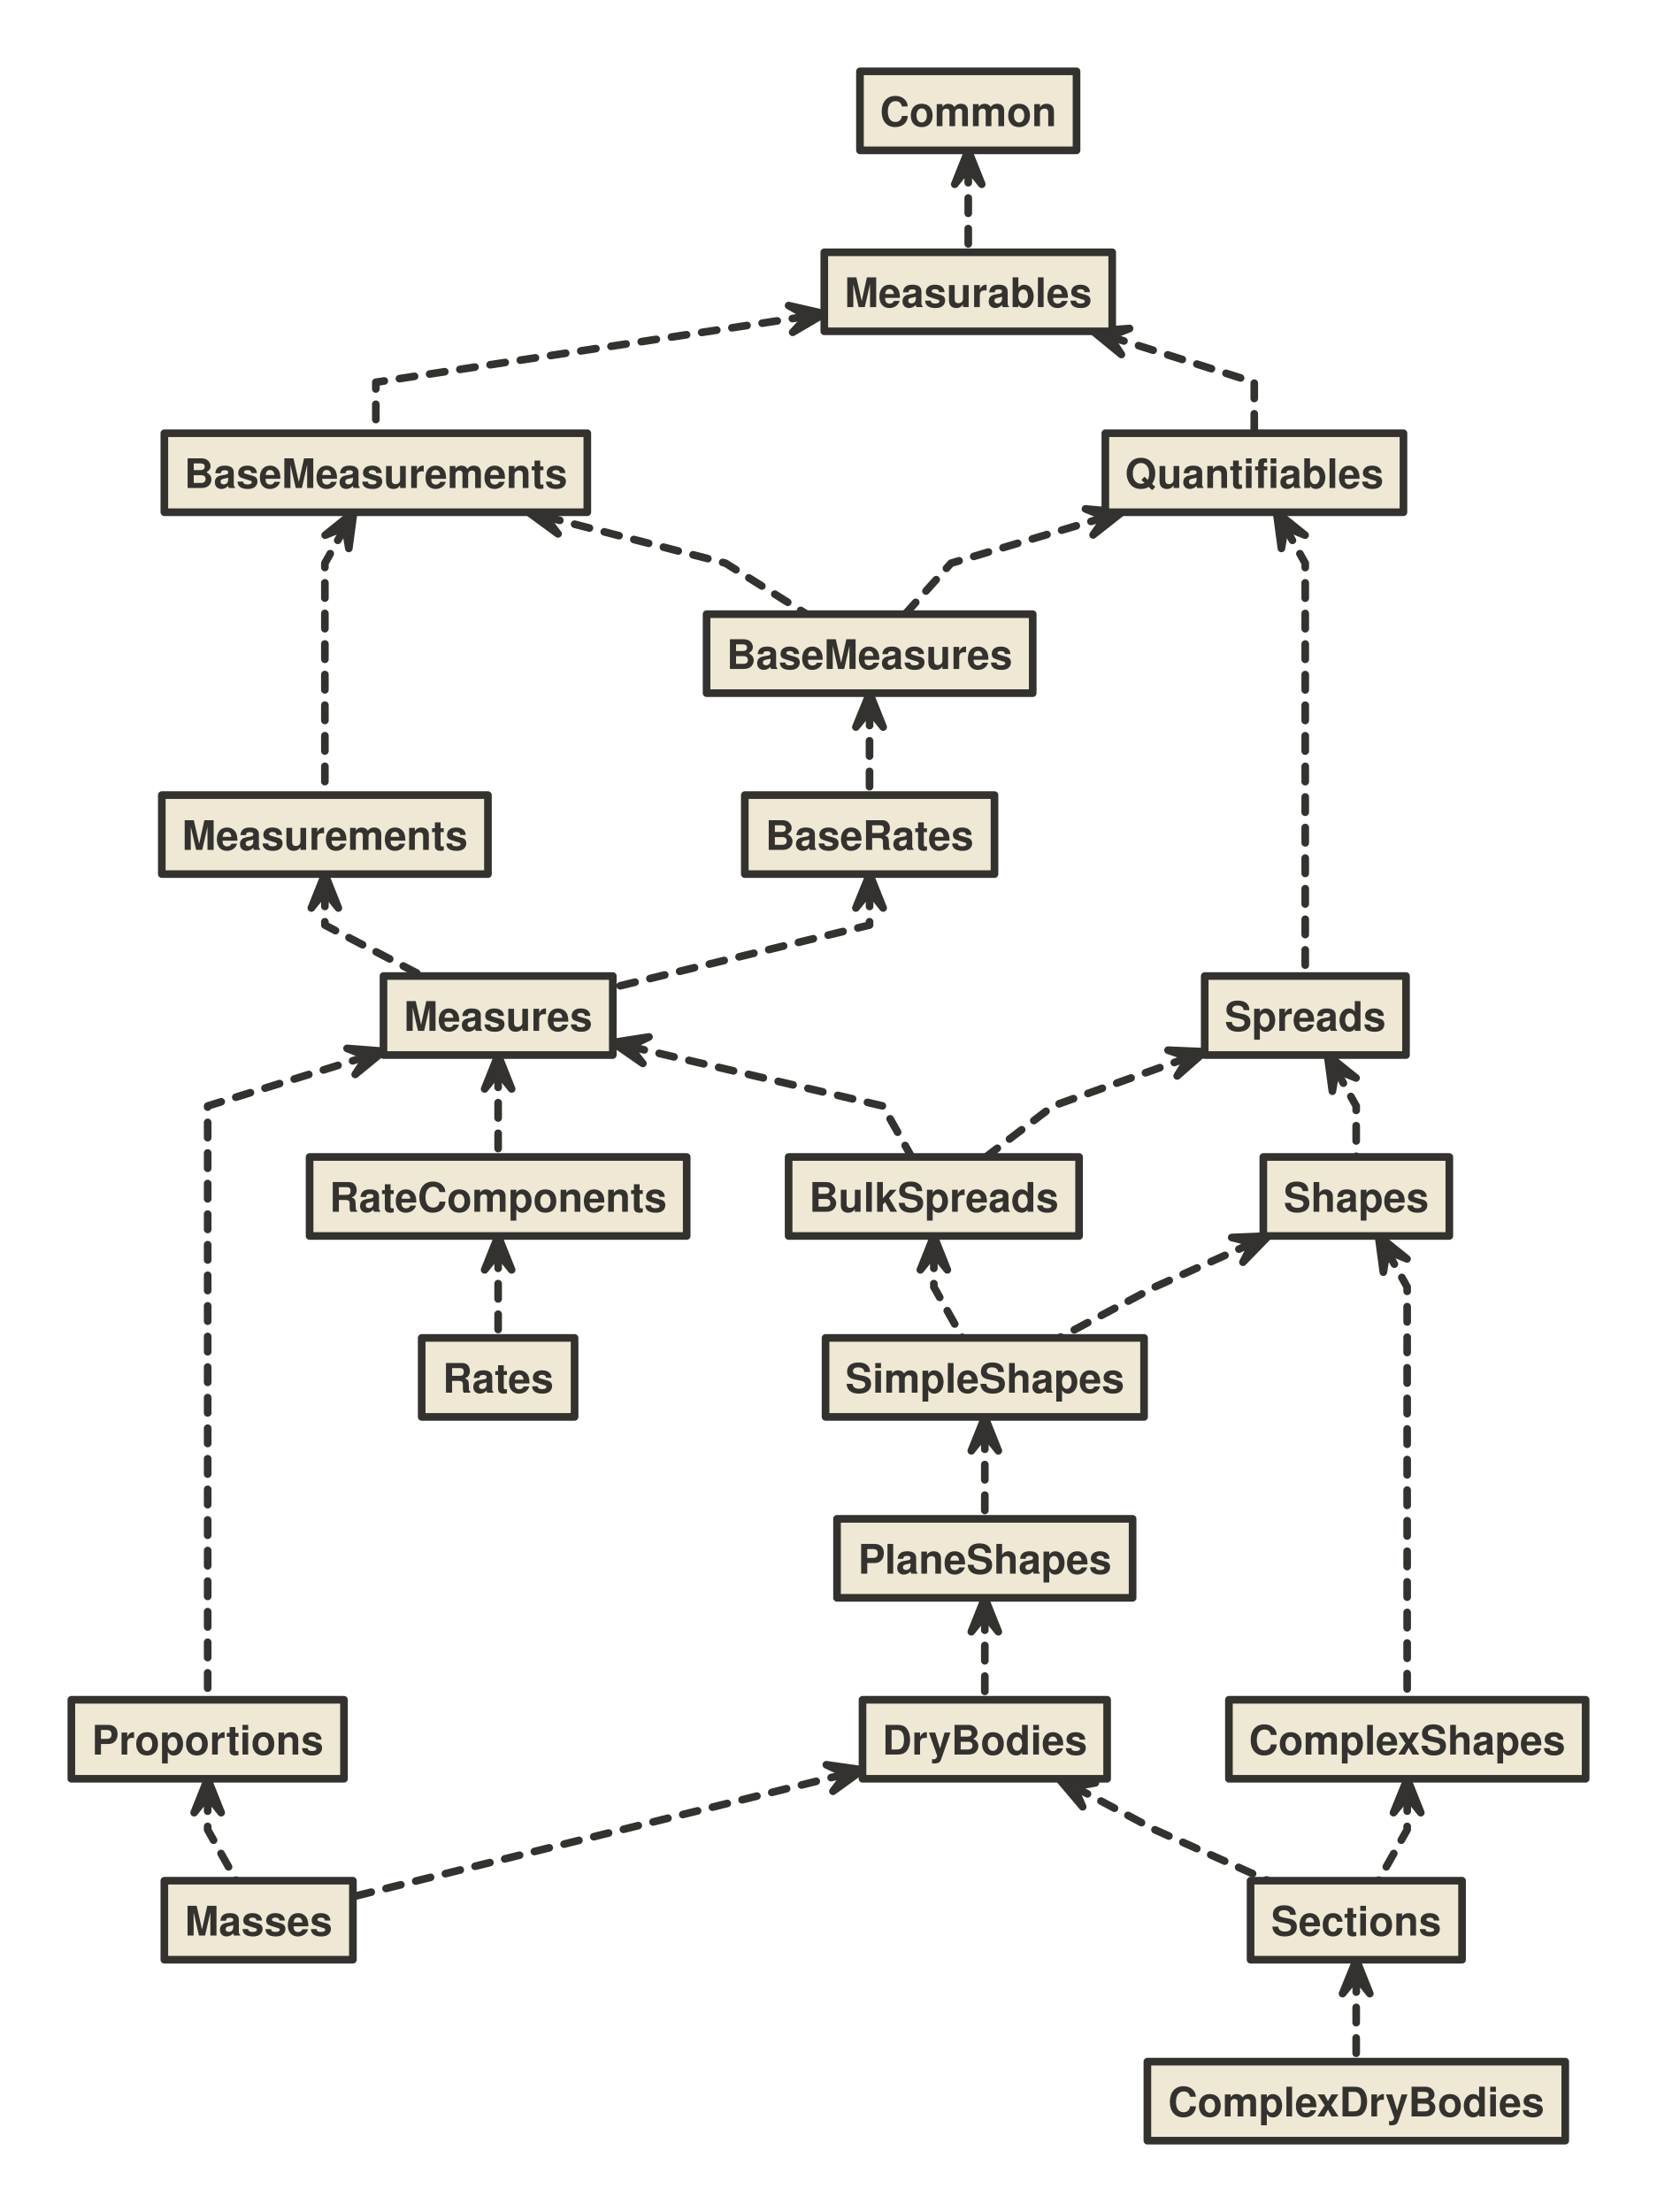
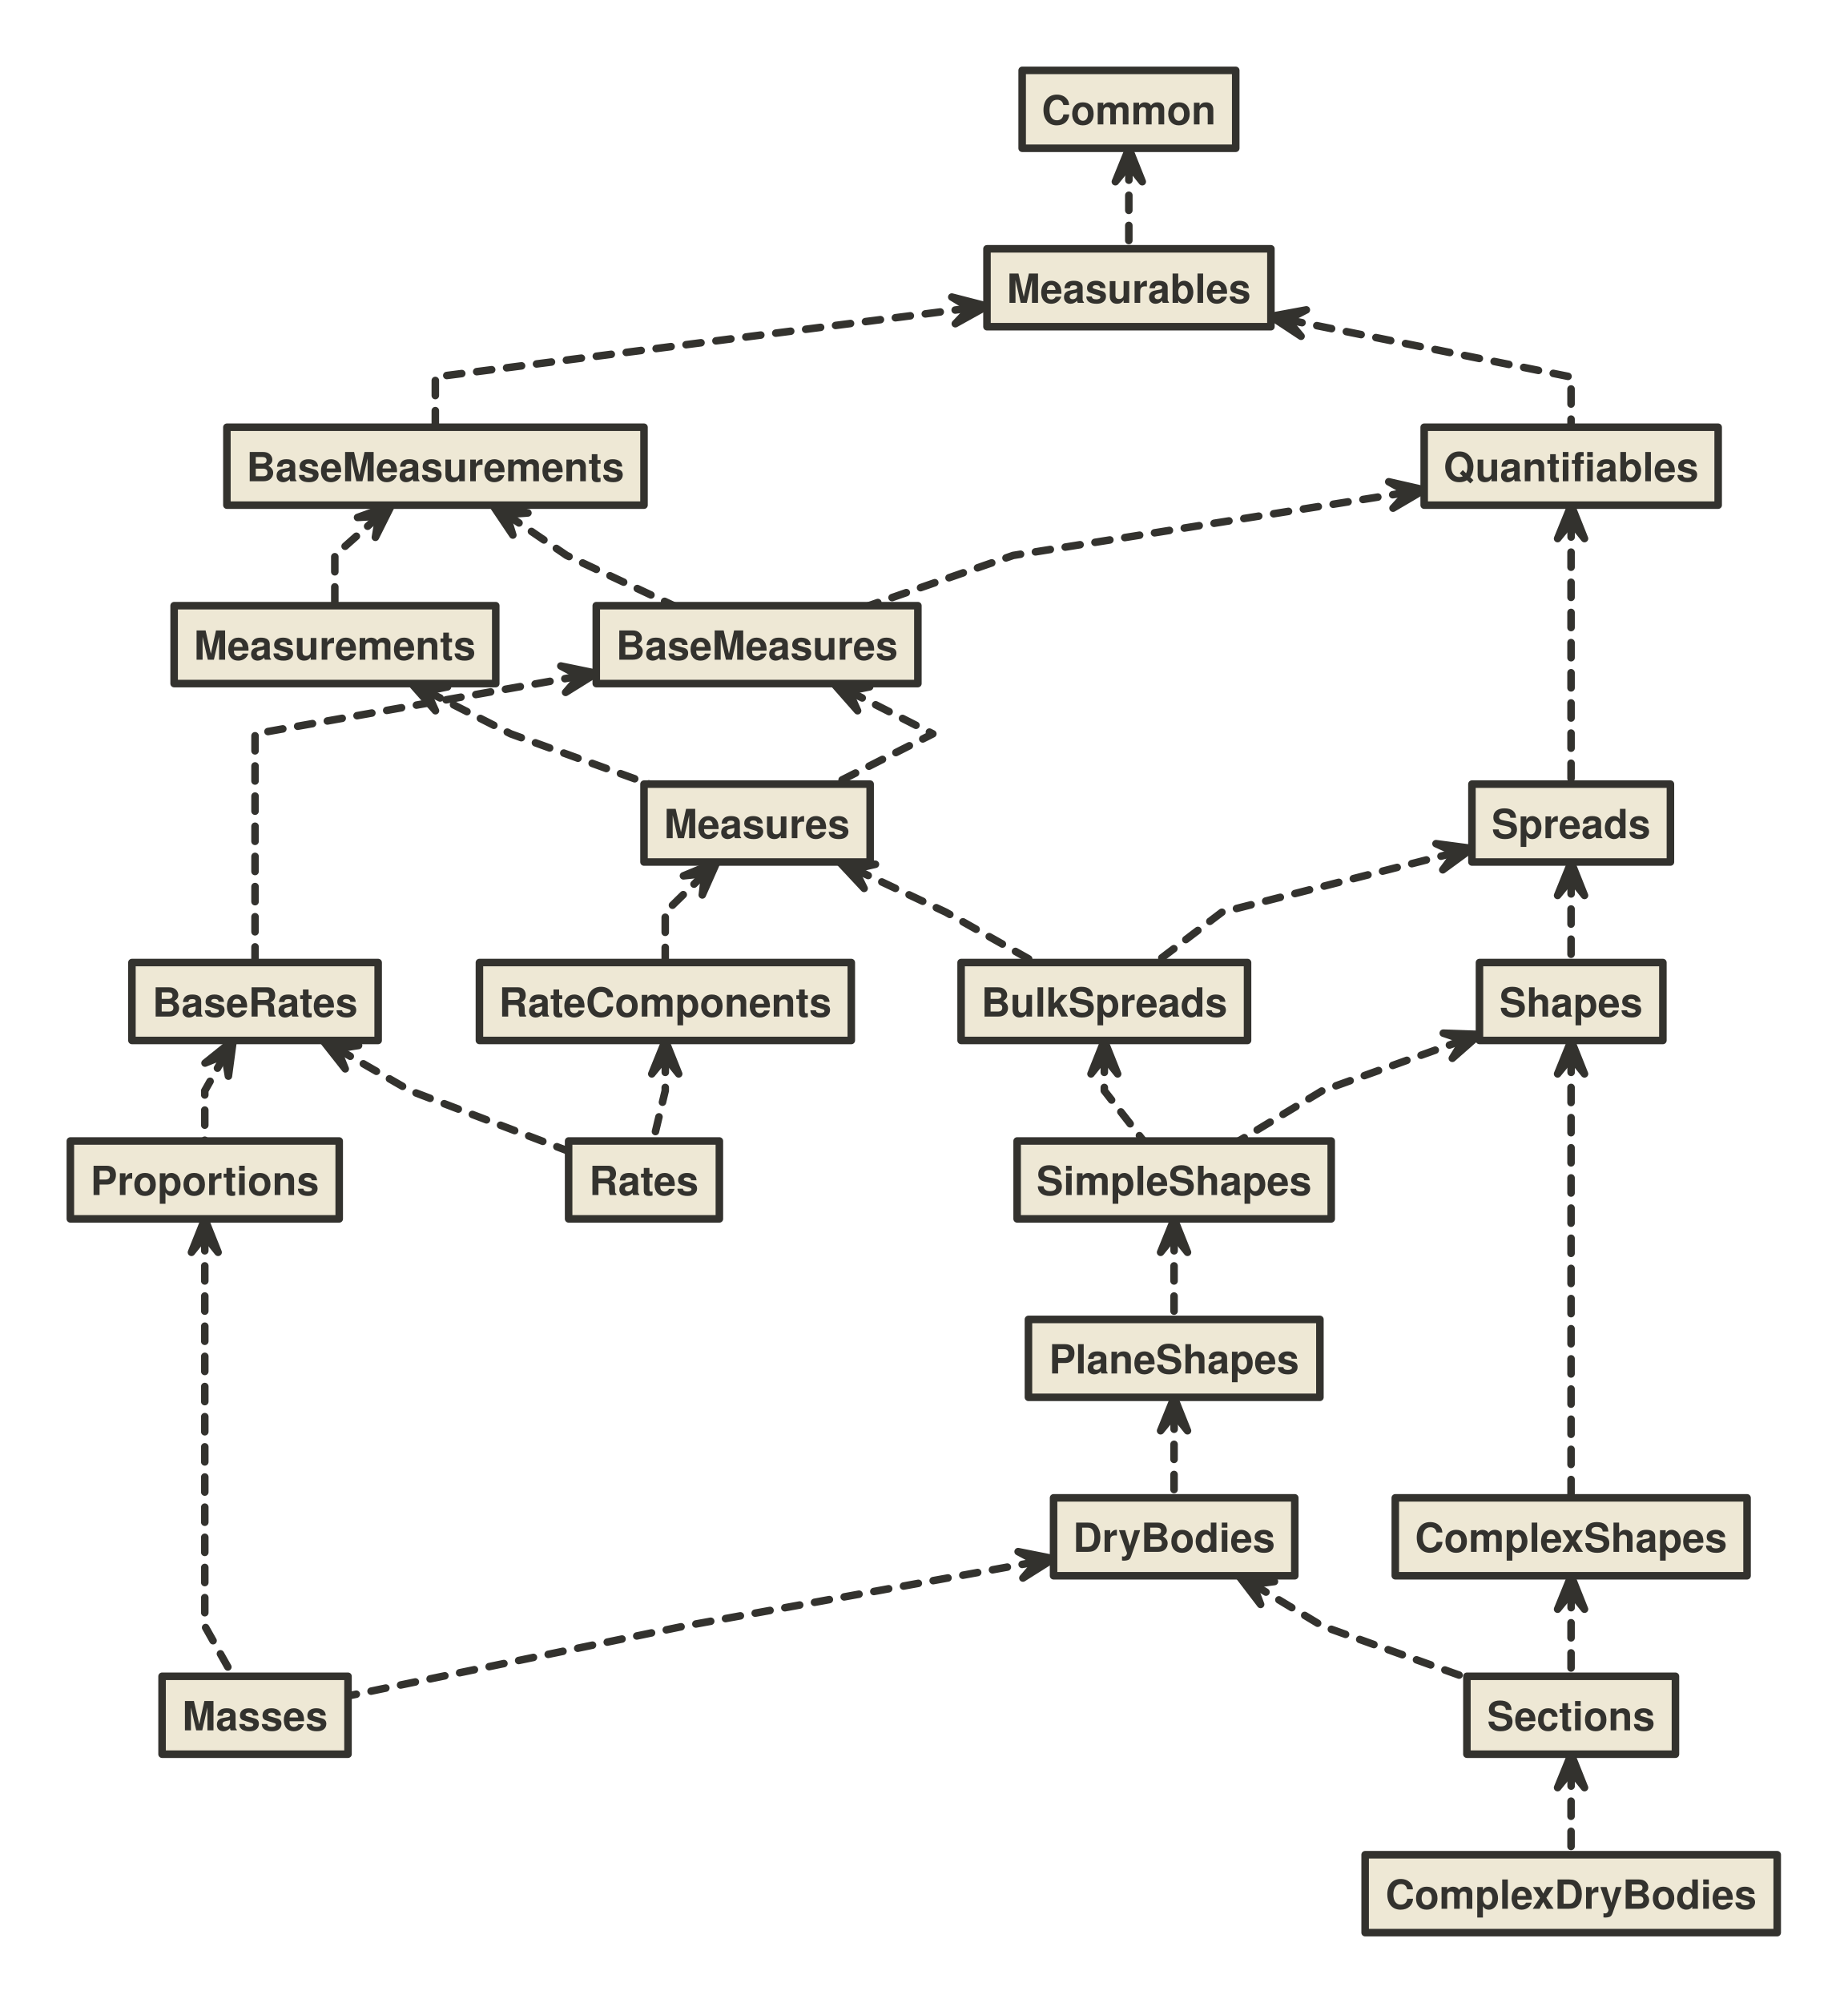
- <svg xmlns="http://www.w3.org/2000/svg" version="1.1" baseProfile="full" width="650.3" height="868.0" viewbox="0 0 650.25 868">
+ <svg xmlns="http://www.w3.org/2000/svg" version="1.1" baseProfile="full" width="735.3" height="797.0" viewbox="0 0 735.25 797">
  <g stroke-width="1.0" text-align="left" font="12pt Helvetica, Arial, sans-serif" font-size="12pt" font-family="Helvetica" font-weight="bold" font-style="normal">
    <g font-family="Helvetica" font-size="12pt" font-weight="bold" font-style="normal" stroke-width="3.0" stroke-linejoin="round" stroke-linecap="round" stroke="#33322E">
      <g stroke="transparent" fill="transparent">
-         <rect x="0.0" y="0.0" height="868.0" width="650.3" stroke="none" />
+         <rect x="0.0" y="0.0" height="797.0" width="735.3" stroke="none" />
      </g>
      <g transform="translate(8, 8)" fill="#33322E">
        <g transform="translate(20, 20)" fill="#33322E" font-family="Helvetica" font-size="12pt" font-weight="normal" font-style="normal">
          <g stroke-dasharray="6 6">
-             <path d="M352.0 37.7 L352 51 L352 71 L352.0 71.0 " fill="none" />
-           </g>
-           <path d="M357.3 44.3 L352.0 37.7 L346.7 44.3 L352.0 31.0 Z" />
-           <g stroke-dasharray="6 6">
-             <path d="M288.9 96.1 L119.5 122 L119.5 142 L119.5 142.0 " fill="none" />
-           </g>
-           <path d="M283.1 102.4 L288.9 96.1 L281.5 91.9 L295.5 95.1 Z" />
-           <g stroke-dasharray="6 6">
-             <path d="M407.4 104.0 L464.25 122 L464.25 142 L464.3 142.0 " fill="none" />
-           </g>
-           <path d="M415.3 100.9 L407.4 104.0 L412.1 111.1 L401.0 102.0 Z" />
-           <g stroke-dasharray="6 6">
-             <path d="M405.9 174.9 L345.25 193 L327.222 213 L327.2 213.0 " fill="none" />
-           </g>
-           <path d="M401.0 181.9 L405.9 174.9 L398.0 171.7 L412.3 173.0 Z" />
-           <g stroke-dasharray="6 6">
-             <path d="M476.3 178.8 L484.25 193 L484.25 228.5 L484.25 228.5 L484.25 264 L484.25 264 L484.25 299.5 L484.25 299.5 L484.25 335 L484.25 335 L484.25 355 L484.3 355.0 " fill="none" />
-           </g>
-           <path d="M484.2 182.0 L476.3 178.8 L474.9 187.2 L473.0 173.0 Z" />
-           <g stroke-dasharray="6 6">
-             <path d="M496.3 391.8 L504.25 406 L504.25 426 L504.3 426.0 " fill="none" />
-           </g>
-           <path d="M504.2 395.0 L496.3 391.8 L494.9 400.2 L493.0 386.0 Z" />
-           <g stroke-dasharray="6 6">
-             <path d="M463.7 459.7 L425.25 477 L387.644 497 L387.6 497.0 " fill="none" />
-           </g>
-           <path d="M459.8 467.3 L463.7 459.7 L455.4 457.6 L469.8 457.0 Z" />
-           <g stroke-dasharray="6 6">
-             <path d="M438.5 386.9 L385.25 406 L358.912 426 L358.9 426.0 " fill="none" />
-           </g>
-           <path d="M434.0 394.2 L438.5 386.9 L430.4 384.1 L444.8 384.7 Z" />
-           <g stroke-dasharray="6 6">
-             <path d="M338.5 463.7 L338.5 477 L349.768 497 L349.8 497.0 " fill="none" />
-           </g>
-           <path d="M343.8 470.3 L338.5 463.7 L333.2 470.3 L338.5 457.0 Z" />
-           <g stroke-dasharray="6 6">
-             <path d="M358.5 534.7 L358.5 548 L358.5 568 L358.5 568.0 " fill="none" />
-           </g>
-           <path d="M363.8 541.3 L358.5 534.7 L353.2 541.3 L358.5 528.0 Z" />
-           <g stroke-dasharray="6 6">
-             <path d="M185.9 174.7 L256.75 193 L288.581 213 L288.6 213.0 " fill="none" />
-           </g>
-           <path d="M193.7 171.2 L185.9 174.7 L191.0 181.5 L179.4 173.0 Z" />
-           <g stroke-dasharray="6 6">
-             <path d="M313.3 250.7 L313.25 264 L313.25 284 L313.3 284.0 " fill="none" />
-           </g>
-           <path d="M318.6 257.3 L313.3 250.7 L307.9 257.3 L313.3 244.0 Z" />
-           <g stroke-dasharray="6 6">
-             <path d="M313.3 321.7 L313.25 335 L212.5 359.539 L212.5 359.5 " fill="none" />
-           </g>
-           <path d="M318.6 328.3 L313.3 321.7 L307.9 328.3 L313.3 315.0 Z" />
-           <g stroke-dasharray="6 6">
-             <path d="M107.5 178.8 L99.5 193 L99.5 228.5 L99.5 228.5 L99.5 264 L99.5 264 L99.5 284 L99.5 284.0 " fill="none" />
-           </g>
-           <path d="M108.9 187.2 L107.5 178.8 L99.6 182.0 L110.8 173.0 Z" />
-           <g stroke-dasharray="6 6">
-             <path d="M99.5 321.7 L99.5 335 L137.81 355 L137.8 355.0 " fill="none" />
-           </g>
-           <path d="M104.8 328.3 L99.5 321.7 L94.2 328.3 L99.5 315.0 Z" />
-           <g stroke-dasharray="6 6">
-             <path d="M219.0 382.6 L318.5 406 L329.768 426 L329.8 426.0 " fill="none" />
-           </g>
-           <path d="M226.7 378.9 L219.0 382.6 L224.3 389.3 L212.5 381.1 Z" />
-           <g stroke-dasharray="6 6">
-             <path d="M167.5 392.7 L167.5 406 L167.5 426 L167.5 426.0 " fill="none" />
-           </g>
-           <path d="M172.8 399.3 L167.5 392.7 L162.2 399.3 L167.5 386.0 Z" />
-           <g stroke-dasharray="6 6">
-             <path d="M167.5 463.7 L167.5 477 L167.5 497 L167.5 497.0 " fill="none" />
-           </g>
-           <path d="M172.8 470.3 L167.5 463.7 L162.2 470.3 L167.5 457.0 Z" />
-           <g stroke-dasharray="6 6">
-             <path d="M358.5 605.7 L358.5 619 L358.5 639 L358.5 639.0 " fill="none" />
-           </g>
-           <path d="M363.8 612.3 L358.5 605.7 L353.2 612.3 L358.5 599.0 Z" />
-           <g stroke-dasharray="6 6">
-             <path d="M304.0 668.1 L216 690 L110.5 716.282 L110.5 716.3 " fill="none" />
-           </g>
-           <path d="M298.9 674.9 L304.0 668.1 L296.3 664.5 L310.5 666.5 Z" />
-           <g stroke-dasharray="6 6">
-             <path d="M116.1 386.5 L53.5 406 L53.5 441.5 L53.5 441.5 L53.5 477 L53.5 477 L53.5 512.5 L53.5 512.5 L53.5 548 L53.5 548 L53.5 583.5 L53.5 583.5 L53.5 619 L53.5 619 L53.5 639 L53.5 639.0 " fill="none" />
-           </g>
-           <path d="M111.4 393.6 L116.1 386.5 L108.2 383.4 L122.5 384.5 Z" />
-           <g stroke-dasharray="6 6">
-             <path d="M53.5 676.7 L53.5 690 L64.768 710 L64.8 710.0 " fill="none" />
-           </g>
-           <path d="M58.8 683.3 L53.5 676.7 L48.2 683.3 L53.5 670.0 Z" />
-           <g stroke-dasharray="6 6">
-             <path d="M516.3 462.8 L524.25 477 L524.25 512.5 L524.25 512.5 L524.25 548 L524.25 548 L524.25 583.5 L524.25 583.5 L524.25 619 L524.25 619 L524.25 639 L524.3 639.0 " fill="none" />
-           </g>
-           <path d="M524.2 466.0 L516.3 462.8 L514.9 471.2 L513.0 457.0 Z" />
-           <g stroke-dasharray="6 6">
-             <path d="M524.3 676.7 L524.25 690 L512.982 710 L513.0 710.0 " fill="none" />
-           </g>
-           <path d="M529.6 683.3 L524.3 676.7 L518.9 683.3 L524.3 670.0 Z" />
-           <g stroke-dasharray="6 6">
-             <path d="M393.5 673.1 L425.25 690 L469.757 710 L469.8 710.0 " fill="none" />
-           </g>
-           <path d="M401.9 671.6 L393.5 673.1 L396.9 681.0 L387.6 670.0 Z" />
-           <g stroke-dasharray="6 6">
-             <path d="M504.3 747.7 L504.25 761 L504.25 781 L504.3 781.0 " fill="none" />
-           </g>
-           <path d="M509.6 754.3 L504.3 747.7 L498.9 754.3 L504.3 741.0 Z" />
+             <path d="M421.3 37.7 L421.25 51 L421.25 71 L421.3 71.0 " fill="none" />
+           </g>
+           <path d="M426.6 44.3 L421.3 37.7 L415.9 44.3 L421.3 31.0 Z" />
+           <g stroke-dasharray="6 6">
+             <path d="M358.1 94.6 L145.25 122 L145.25 142 L145.3 142.0 " fill="none" />
+           </g>
+           <path d="M352.2 100.8 L358.1 94.6 L350.8 90.2 L364.8 93.8 Z" />
+           <g stroke-dasharray="6 6">
+             <path d="M484.3 99.2 L597.25 122 L597.25 142 L597.3 142.0 " fill="none" />
+           </g>
+           <path d="M491.9 95.3 L484.3 99.2 L489.8 105.8 L477.8 97.9 Z" />
+           <g stroke-dasharray="6 6">
+             <path d="M532.2 167.9 L375.25 193 L317.785 213 L317.8 213.0 " fill="none" />
+           </g>
+           <path d="M526.4 174.2 L532.2 167.9 L524.7 163.7 L538.8 166.9 Z" />
+           <g stroke-dasharray="6 6">
+             <path d="M597.3 179.7 L597.25 193 L597.25 228.5 L597.25 228.5 L597.25 264 L597.25 264 L597.25 284 L597.3 284.0 " fill="none" />
+           </g>
+           <path d="M602.6 186.3 L597.3 179.7 L591.9 186.3 L597.3 173.0 Z" />
+           <g stroke-dasharray="6 6">
+             <path d="M597.3 321.7 L597.25 335 L597.25 355 L597.3 355.0 " fill="none" />
+           </g>
+           <path d="M602.6 328.3 L597.3 321.7 L591.9 328.3 L597.3 315.0 Z" />
+           <g stroke-dasharray="6 6">
+             <path d="M554.5 385.8 L498.25 406 L465.011 426 L465.0 426.0 " fill="none" />
+           </g>
+           <path d="M550.0 393.1 L554.5 385.8 L546.4 383.1 L560.8 383.6 Z" />
+           <g stroke-dasharray="6 6">
+             <path d="M551.3 311.2 L458.25 335 L431.912 355 L431.9 355.0 " fill="none" />
+           </g>
+           <path d="M546.2 318.1 L551.3 311.2 L543.5 307.7 L557.8 309.6 Z" />
+           <g stroke-dasharray="6 6">
+             <path d="M411.5 392.7 L411.5 406 L427.134 426 L427.1 426.0 " fill="none" />
+           </g>
+           <path d="M416.8 399.3 L411.5 392.7 L406.2 399.3 L411.5 386.0 Z" />
+           <g stroke-dasharray="6 6">
+             <path d="M439.3 463.7 L439.25 477 L439.25 497 L439.3 497.0 " fill="none" />
+           </g>
+           <path d="M444.6 470.3 L439.3 463.7 L433.9 470.3 L439.3 457.0 Z" />
+           <g stroke-dasharray="6 6">
+             <path d="M173.6 176.7 L197.5 193 L240.176 213 L240.2 213.0 " fill="none" />
+           </g>
+           <path d="M182.1 176.1 L173.6 176.7 L176.1 184.9 L168.1 173.0 Z" />
+           <g stroke-dasharray="6 6">
+             <path d="M309.8 247.0 L343.25 264 L303.813 284 L303.8 284.0 " fill="none" />
+           </g>
+           <path d="M318.1 245.3 L309.8 247.0 L313.3 254.8 L303.8 244.0 Z" />
+           <g stroke-dasharray="6 6">
+             <path d="M122.8 177.4 L105.25 193 L105.25 213 L105.3 213.0 " fill="none" />
+           </g>
+           <path d="M121.4 185.8 L122.8 177.4 L114.3 177.9 L127.8 173.0 Z" />
+           <g stroke-dasharray="6 6">
+             <path d="M141.8 247.0 L175.25 264 L230.461 284 L230.5 284.0 " fill="none" />
+           </g>
+           <path d="M150.1 245.3 L141.8 247.0 L145.3 254.8 L135.8 244.0 Z" />
+           <g stroke-dasharray="6 6">
+             <path d="M312.1 317.8 L348.5 335 L383.993 355 L384.0 355.0 " fill="none" />
+           </g>
+           <path d="M320.4 315.9 L312.1 317.8 L315.9 325.5 L306.1 315.0 Z" />
+           <g stroke-dasharray="6 6">
+             <path d="M252.5 319.6 L236.75 335 L236.75 355 L236.8 355.0 " fill="none" />
+           </g>
+           <path d="M251.5 328.1 L252.5 319.6 L244.0 320.5 L257.3 315.0 Z" />
+           <g stroke-dasharray="6 6">
+             <path d="M236.8 392.7 L236.75 406 L231.961 426 L232.0 426.0 " fill="none" />
+           </g>
+           <path d="M242.1 399.3 L236.8 392.7 L231.4 399.3 L236.8 386.0 Z" />
+           <g stroke-dasharray="6 6">
+             <path d="M202.7 241.0 L73.5 264 L73.5 299.5 L73.5 299.5 L73.5 335 L73.5 335 L73.5 355 L73.5 355.0 " fill="none" />
+           </g>
+           <path d="M197.1 247.5 L202.7 241.0 L195.2 237.0 L209.3 239.9 Z" />
+           <g stroke-dasharray="6 6">
+             <path d="M106.2 389.3 L135.25 406 L198.25 430.048 L198.3 430.0 " fill="none" />
+           </g>
+           <path d="M114.7 388.0 L106.2 389.3 L109.4 397.3 L100.5 386.0 Z" />
+           <g stroke-dasharray="6 6">
+             <path d="M439.3 534.7 L439.25 548 L439.25 568 L439.3 568.0 " fill="none" />
+           </g>
+           <path d="M444.6 541.3 L439.3 534.7 L433.9 541.3 L439.3 528.0 Z" />
+           <g stroke-dasharray="6 6">
+             <path d="M384.7 593.4 L244.5 619 L110.5 646.819 L110.5 646.8 " fill="none" />
+           </g>
+           <path d="M379.1 599.9 L384.7 593.4 L377.2 589.4 L391.3 592.2 Z" />
+           <g stroke-dasharray="6 6">
+             <path d="M61.5 391.8 L53.5 406 L53.5 426 L53.5 426.0 " fill="none" />
+           </g>
+           <path d="M62.9 400.2 L61.5 391.8 L53.6 395.0 L64.8 386.0 Z" />
+           <g stroke-dasharray="6 6">
+             <path d="M53.5 463.7 L53.5 477 L53.5 512.5 L53.5 512.5 L53.5 548 L53.5 548 L53.5 583.5 L53.5 583.5 L53.5 619 L53.5 619 L64.768 639 L64.8 639.0 " fill="none" />
+           </g>
+           <path d="M58.8 470.3 L53.5 463.7 L48.2 470.3 L53.5 457.0 Z" />
+           <g stroke-dasharray="6 6">
+             <path d="M597.3 392.7 L597.25 406 L597.25 441.5 L597.25 441.5 L597.25 477 L597.25 477 L597.25 512.5 L597.25 512.5 L597.25 548 L597.25 548 L597.25 568 L597.3 568.0 " fill="none" />
+           </g>
+           <path d="M602.6 399.3 L597.3 392.7 L591.9 399.3 L597.3 386.0 Z" />
+           <g stroke-dasharray="6 6">
+             <path d="M597.3 605.7 L597.25 619 L597.25 639 L597.3 639.0 " fill="none" />
+           </g>
+           <path d="M602.6 612.3 L597.3 605.7 L591.9 612.3 L597.3 599.0 Z" />
+           <g stroke-dasharray="6 6">
+             <path d="M470.7 602.4 L498.25 619 L555.75 639.619 L555.8 639.6 " fill="none" />
+           </g>
+           <path d="M479.2 601.3 L470.7 602.4 L473.7 610.4 L465.0 599.0 Z" />
+           <g stroke-dasharray="6 6">
+             <path d="M597.3 676.7 L597.25 690 L597.25 710 L597.3 710.0 " fill="none" />
+           </g>
+           <path d="M602.6 683.3 L597.3 676.7 L591.9 683.3 L597.3 670.0 Z" />
          <g data-name="Common">
            <g fill="#eee8d5" stroke="#33322E" data-name="Common">
-               <rect x="309.5" y="0.0" height="31.0" width="85.0" data-name="Common" />
-             </g>
-             <g transform="translate(309.5, 0)" font-family="Helvetica" font-size="12pt" font-weight="bold" font-style="normal" data-name="Common">
+               <rect x="378.8" y="0.0" height="31.0" width="85.0" data-name="Common" />
+             </g>
+             <g transform="translate(378.75, 0)" font-family="Helvetica" font-size="12pt" font-weight="bold" font-style="normal" data-name="Common">
              <g transform="translate(8, 8)" fill="#33322E" text-align="center" data-name="Common">
                <text x="34.5" y="13.5" stroke="none" text-anchor="middle" data-name="Common">Common</text>
              </g>
            </g>
          </g>
          <g data-name="Measurables">
            <g fill="#eee8d5" stroke="#33322E" data-name="Measurables">
-               <rect x="295.5" y="71.0" height="31.0" width="113.0" data-name="Measurables" />
-             </g>
-             <g transform="translate(295.5, 71)" font-family="Helvetica" font-size="12pt" font-weight="bold" font-style="normal" data-name="Measurables">
+               <rect x="364.8" y="71.0" height="31.0" width="113.0" data-name="Measurables" />
+             </g>
+             <g transform="translate(364.75, 71)" font-family="Helvetica" font-size="12pt" font-weight="bold" font-style="normal" data-name="Measurables">
              <g transform="translate(8, 8)" fill="#33322E" text-align="center" data-name="Measurables">
                <text x="48.5" y="13.5" stroke="none" text-anchor="middle" data-name="Measurables">Measurables</text>
              </g>
            </g>
          </g>
          <g data-name="BaseMeasurements">
            <g fill="#eee8d5" stroke="#33322E" data-name="BaseMeasurements">
-               <rect x="36.5" y="142.0" height="31.0" width="166.0" data-name="BaseMeasurements" />
-             </g>
-             <g transform="translate(36.5, 142)" font-family="Helvetica" font-size="12pt" font-weight="bold" font-style="normal" data-name="BaseMeasurements">
+               <rect x="62.3" y="142.0" height="31.0" width="166.0" data-name="BaseMeasurements" />
+             </g>
+             <g transform="translate(62.25, 142)" font-family="Helvetica" font-size="12pt" font-weight="bold" font-style="normal" data-name="BaseMeasurements">
              <g transform="translate(8, 8)" fill="#33322E" text-align="center" data-name="BaseMeasurements">
                <text x="75.0" y="13.5" stroke="none" text-anchor="middle" data-name="BaseMeasurements">BaseMeasurements</text>
              </g>
            </g>
          </g>
          <g data-name="Quantifiables">
            <g fill="#eee8d5" stroke="#33322E" data-name="Quantifiables">
-               <rect x="405.8" y="142.0" height="31.0" width="117.0" data-name="Quantifiables" />
-             </g>
-             <g transform="translate(405.75, 142)" font-family="Helvetica" font-size="12pt" font-weight="bold" font-style="normal" data-name="Quantifiables">
+               <rect x="538.8" y="142.0" height="31.0" width="117.0" data-name="Quantifiables" />
+             </g>
+             <g transform="translate(538.75, 142)" font-family="Helvetica" font-size="12pt" font-weight="bold" font-style="normal" data-name="Quantifiables">
              <g transform="translate(8, 8)" fill="#33322E" text-align="center" data-name="Quantifiables">
                <text x="50.5" y="13.5" stroke="none" text-anchor="middle" data-name="Quantifiables">Quantifiables</text>
              </g>
            </g>
          </g>
          <g data-name="BaseMeasures">
            <g fill="#eee8d5" stroke="#33322E" data-name="BaseMeasures">
-               <rect x="249.3" y="213.0" height="31.0" width="128.0" data-name="BaseMeasures" />
-             </g>
-             <g transform="translate(249.25, 213)" font-family="Helvetica" font-size="12pt" font-weight="bold" font-style="normal" data-name="BaseMeasures">
+               <rect x="209.3" y="213.0" height="31.0" width="128.0" data-name="BaseMeasures" />
+             </g>
+             <g transform="translate(209.25, 213)" font-family="Helvetica" font-size="12pt" font-weight="bold" font-style="normal" data-name="BaseMeasures">
              <g transform="translate(8, 8)" fill="#33322E" text-align="center" data-name="BaseMeasures">
                <text x="56.0" y="13.5" stroke="none" text-anchor="middle" data-name="BaseMeasures">BaseMeasures</text>
              </g>
            </g>
          </g>
          <g data-name="Spreads">
            <g fill="#eee8d5" stroke="#33322E" data-name="Spreads">
-               <rect x="444.8" y="355.0" height="31.0" width="79.0" data-name="Spreads" />
-             </g>
-             <g transform="translate(444.75, 355)" font-family="Helvetica" font-size="12pt" font-weight="bold" font-style="normal" data-name="Spreads">
+               <rect x="557.8" y="284.0" height="31.0" width="79.0" data-name="Spreads" />
+             </g>
+             <g transform="translate(557.75, 284)" font-family="Helvetica" font-size="12pt" font-weight="bold" font-style="normal" data-name="Spreads">
              <g transform="translate(8, 8)" fill="#33322E" text-align="center" data-name="Spreads">
                <text x="31.5" y="13.5" stroke="none" text-anchor="middle" data-name="Spreads">Spreads</text>
              </g>
            </g>
          </g>
          <g data-name="Shapes">
            <g fill="#eee8d5" stroke="#33322E" data-name="Shapes">
-               <rect x="467.8" y="426.0" height="31.0" width="73.0" data-name="Shapes" />
-             </g>
-             <g transform="translate(467.75, 426)" font-family="Helvetica" font-size="12pt" font-weight="bold" font-style="normal" data-name="Shapes">
+               <rect x="560.8" y="355.0" height="31.0" width="73.0" data-name="Shapes" />
+             </g>
+             <g transform="translate(560.75, 355)" font-family="Helvetica" font-size="12pt" font-weight="bold" font-style="normal" data-name="Shapes">
              <g transform="translate(8, 8)" fill="#33322E" text-align="center" data-name="Shapes">
                <text x="28.5" y="13.5" stroke="none" text-anchor="middle" data-name="Shapes">Shapes</text>
              </g>
            </g>
          </g>
          <g data-name="SimpleShapes">
            <g fill="#eee8d5" stroke="#33322E" data-name="SimpleShapes">
-               <rect x="296.0" y="497.0" height="31.0" width="125.0" data-name="SimpleShapes" />
-             </g>
-             <g transform="translate(296, 497)" font-family="Helvetica" font-size="12pt" font-weight="bold" font-style="normal" data-name="SimpleShapes">
+               <rect x="376.8" y="426.0" height="31.0" width="125.0" data-name="SimpleShapes" />
+             </g>
+             <g transform="translate(376.75, 426)" font-family="Helvetica" font-size="12pt" font-weight="bold" font-style="normal" data-name="SimpleShapes">
              <g transform="translate(8, 8)" fill="#33322E" text-align="center" data-name="SimpleShapes">
                <text x="54.5" y="13.5" stroke="none" text-anchor="middle" data-name="SimpleShapes">SimpleShapes</text>
              </g>
            </g>
          </g>
          <g data-name="BulkSpreads">
            <g fill="#eee8d5" stroke="#33322E" data-name="BulkSpreads">
-               <rect x="281.5" y="426.0" height="31.0" width="114.0" data-name="BulkSpreads" />
-             </g>
-             <g transform="translate(281.5, 426)" font-family="Helvetica" font-size="12pt" font-weight="bold" font-style="normal" data-name="BulkSpreads">
+               <rect x="354.5" y="355.0" height="31.0" width="114.0" data-name="BulkSpreads" />
+             </g>
+             <g transform="translate(354.5, 355)" font-family="Helvetica" font-size="12pt" font-weight="bold" font-style="normal" data-name="BulkSpreads">
              <g transform="translate(8, 8)" fill="#33322E" text-align="center" data-name="BulkSpreads">
                <text x="49.0" y="13.5" stroke="none" text-anchor="middle" data-name="BulkSpreads">BulkSpreads</text>
              </g>
            </g>
          </g>
          <g data-name="PlaneShapes">
            <g fill="#eee8d5" stroke="#33322E" data-name="PlaneShapes">
-               <rect x="300.5" y="568.0" height="31.0" width="116.0" data-name="PlaneShapes" />
-             </g>
-             <g transform="translate(300.5, 568)" font-family="Helvetica" font-size="12pt" font-weight="bold" font-style="normal" data-name="PlaneShapes">
+               <rect x="381.3" y="497.0" height="31.0" width="116.0" data-name="PlaneShapes" />
+             </g>
+             <g transform="translate(381.25, 497)" font-family="Helvetica" font-size="12pt" font-weight="bold" font-style="normal" data-name="PlaneShapes">
              <g transform="translate(8, 8)" fill="#33322E" text-align="center" data-name="PlaneShapes">
                <text x="50.0" y="13.5" stroke="none" text-anchor="middle" data-name="PlaneShapes">PlaneShapes</text>
              </g>
            </g>
          </g>
+           <g data-name="Measures">
+             <g fill="#eee8d5" stroke="#33322E" data-name="Measures">
+               <rect x="228.3" y="284.0" height="31.0" width="90.0" data-name="Measures" />
+             </g>
+             <g transform="translate(228.25, 284)" font-family="Helvetica" font-size="12pt" font-weight="bold" font-style="normal" data-name="Measures">
+               <g transform="translate(8, 8)" fill="#33322E" text-align="center" data-name="Measures">
+                 <text x="37.0" y="13.5" stroke="none" text-anchor="middle" data-name="Measures">Measures</text>
+               </g>
+             </g>
+           </g>
+           <g data-name="Measurements">
+             <g fill="#eee8d5" stroke="#33322E" data-name="Measurements">
+               <rect x="41.3" y="213.0" height="31.0" width="128.0" data-name="Measurements" />
+             </g>
+             <g transform="translate(41.25, 213)" font-family="Helvetica" font-size="12pt" font-weight="bold" font-style="normal" data-name="Measurements">
+               <g transform="translate(8, 8)" fill="#33322E" text-align="center" data-name="Measurements">
+                 <text x="56.0" y="13.5" stroke="none" text-anchor="middle" data-name="Measurements">Measurements</text>
+               </g>
+             </g>
+           </g>
+           <g data-name="RateComponents">
+             <g fill="#eee8d5" stroke="#33322E" data-name="RateComponents">
+               <rect x="162.8" y="355.0" height="31.0" width="148.0" data-name="RateComponents" />
+             </g>
+             <g transform="translate(162.75, 355)" font-family="Helvetica" font-size="12pt" font-weight="bold" font-style="normal" data-name="RateComponents">
+               <g transform="translate(8, 8)" fill="#33322E" text-align="center" data-name="RateComponents">
+                 <text x="66.0" y="13.5" stroke="none" text-anchor="middle" data-name="RateComponents">RateComponents</text>
+               </g>
+             </g>
+           </g>
+           <g data-name="Rates">
+             <g fill="#eee8d5" stroke="#33322E" data-name="Rates">
+               <rect x="198.3" y="426.0" height="31.0" width="60.0" data-name="Rates" />
+             </g>
+             <g transform="translate(198.25, 426)" font-family="Helvetica" font-size="12pt" font-weight="bold" font-style="normal" data-name="Rates">
+               <g transform="translate(8, 8)" fill="#33322E" text-align="center" data-name="Rates">
+                 <text x="22.0" y="13.5" stroke="none" text-anchor="middle" data-name="Rates">Rates</text>
+               </g>
+             </g>
+           </g>
          <g data-name="BaseRates">
            <g fill="#eee8d5" stroke="#33322E" data-name="BaseRates">
-               <rect x="264.3" y="284.0" height="31.0" width="98.0" data-name="BaseRates" />
-             </g>
-             <g transform="translate(264.25, 284)" font-family="Helvetica" font-size="12pt" font-weight="bold" font-style="normal" data-name="BaseRates">
+               <rect x="24.5" y="355.0" height="31.0" width="98.0" data-name="BaseRates" />
+             </g>
+             <g transform="translate(24.5, 355)" font-family="Helvetica" font-size="12pt" font-weight="bold" font-style="normal" data-name="BaseRates">
              <g transform="translate(8, 8)" fill="#33322E" text-align="center" data-name="BaseRates">
                <text x="41.0" y="13.5" stroke="none" text-anchor="middle" data-name="BaseRates">BaseRates</text>
              </g>
            </g>
          </g>
-           <g data-name="Measures">
-             <g fill="#eee8d5" stroke="#33322E" data-name="Measures">
-               <rect x="122.5" y="355.0" height="31.0" width="90.0" data-name="Measures" />
-             </g>
-             <g transform="translate(122.5, 355)" font-family="Helvetica" font-size="12pt" font-weight="bold" font-style="normal" data-name="Measures">
-               <g transform="translate(8, 8)" fill="#33322E" text-align="center" data-name="Measures">
-                 <text x="37.0" y="13.5" stroke="none" text-anchor="middle" data-name="Measures">Measures</text>
-               </g>
-             </g>
-           </g>
-           <g data-name="Measurements">
-             <g fill="#eee8d5" stroke="#33322E" data-name="Measurements">
-               <rect x="35.5" y="284.0" height="31.0" width="128.0" data-name="Measurements" />
-             </g>
-             <g transform="translate(35.5, 284)" font-family="Helvetica" font-size="12pt" font-weight="bold" font-style="normal" data-name="Measurements">
-               <g transform="translate(8, 8)" fill="#33322E" text-align="center" data-name="Measurements">
-                 <text x="56.0" y="13.5" stroke="none" text-anchor="middle" data-name="Measurements">Measurements</text>
-               </g>
-             </g>
-           </g>
-           <g data-name="RateComponents">
-             <g fill="#eee8d5" stroke="#33322E" data-name="RateComponents">
-               <rect x="93.5" y="426.0" height="31.0" width="148.0" data-name="RateComponents" />
-             </g>
-             <g transform="translate(93.5, 426)" font-family="Helvetica" font-size="12pt" font-weight="bold" font-style="normal" data-name="RateComponents">
-               <g transform="translate(8, 8)" fill="#33322E" text-align="center" data-name="RateComponents">
-                 <text x="66.0" y="13.5" stroke="none" text-anchor="middle" data-name="RateComponents">RateComponents</text>
-               </g>
-             </g>
-           </g>
-           <g data-name="Rates">
-             <g fill="#eee8d5" stroke="#33322E" data-name="Rates">
-               <rect x="137.5" y="497.0" height="31.0" width="60.0" data-name="Rates" />
-             </g>
-             <g transform="translate(137.5, 497)" font-family="Helvetica" font-size="12pt" font-weight="bold" font-style="normal" data-name="Rates">
-               <g transform="translate(8, 8)" fill="#33322E" text-align="center" data-name="Rates">
-                 <text x="22.0" y="13.5" stroke="none" text-anchor="middle" data-name="Rates">Rates</text>
-               </g>
-             </g>
-           </g>
          <g data-name="DryBodies">
            <g fill="#eee8d5" stroke="#33322E" data-name="DryBodies">
-               <rect x="310.5" y="639.0" height="31.0" width="96.0" data-name="DryBodies" />
-             </g>
-             <g transform="translate(310.5, 639)" font-family="Helvetica" font-size="12pt" font-weight="bold" font-style="normal" data-name="DryBodies">
+               <rect x="391.3" y="568.0" height="31.0" width="96.0" data-name="DryBodies" />
+             </g>
+             <g transform="translate(391.25, 568)" font-family="Helvetica" font-size="12pt" font-weight="bold" font-style="normal" data-name="DryBodies">
              <g transform="translate(8, 8)" fill="#33322E" text-align="center" data-name="DryBodies">
                <text x="40.0" y="13.5" stroke="none" text-anchor="middle" data-name="DryBodies">DryBodies</text>
              </g>
            </g>
          </g>
          <g data-name="Masses">
            <g fill="#eee8d5" stroke="#33322E" data-name="Masses">
-               <rect x="36.5" y="710.0" height="31.0" width="74.0" data-name="Masses" />
-             </g>
-             <g transform="translate(36.5, 710)" font-family="Helvetica" font-size="12pt" font-weight="bold" font-style="normal" data-name="Masses">
+               <rect x="36.5" y="639.0" height="31.0" width="74.0" data-name="Masses" />
+             </g>
+             <g transform="translate(36.5, 639)" font-family="Helvetica" font-size="12pt" font-weight="bold" font-style="normal" data-name="Masses">
              <g transform="translate(8, 8)" fill="#33322E" text-align="center" data-name="Masses">
                <text x="29.0" y="13.5" stroke="none" text-anchor="middle" data-name="Masses">Masses</text>
              </g>
            </g>
          </g>
          <g data-name="Proportions">
            <g fill="#eee8d5" stroke="#33322E" data-name="Proportions">
-               <rect x="0.0" y="639.0" height="31.0" width="107.0" data-name="Proportions" />
-             </g>
-             <g transform="translate(0, 639)" font-family="Helvetica" font-size="12pt" font-weight="bold" font-style="normal" data-name="Proportions">
+               <rect x="0.0" y="426.0" height="31.0" width="107.0" data-name="Proportions" />
+             </g>
+             <g transform="translate(0, 426)" font-family="Helvetica" font-size="12pt" font-weight="bold" font-style="normal" data-name="Proportions">
              <g transform="translate(8, 8)" fill="#33322E" text-align="center" data-name="Proportions">
                <text x="45.5" y="13.5" stroke="none" text-anchor="middle" data-name="Proportions">Proportions</text>
              </g>
            </g>
          </g>
          <g data-name="ComplexShapes">
            <g fill="#eee8d5" stroke="#33322E" data-name="ComplexShapes">
-               <rect x="454.3" y="639.0" height="31.0" width="140.0" data-name="ComplexShapes" />
-             </g>
-             <g transform="translate(454.25, 639)" font-family="Helvetica" font-size="12pt" font-weight="bold" font-style="normal" data-name="ComplexShapes">
+               <rect x="527.3" y="568.0" height="31.0" width="140.0" data-name="ComplexShapes" />
+             </g>
+             <g transform="translate(527.25, 568)" font-family="Helvetica" font-size="12pt" font-weight="bold" font-style="normal" data-name="ComplexShapes">
              <g transform="translate(8, 8)" fill="#33322E" text-align="center" data-name="ComplexShapes">
                <text x="62.0" y="13.5" stroke="none" text-anchor="middle" data-name="ComplexShapes">ComplexShapes</text>
              </g>
            </g>
          </g>
          <g data-name="Sections">
            <g fill="#eee8d5" stroke="#33322E" data-name="Sections">
-               <rect x="462.8" y="710.0" height="31.0" width="83.0" data-name="Sections" />
-             </g>
-             <g transform="translate(462.75, 710)" font-family="Helvetica" font-size="12pt" font-weight="bold" font-style="normal" data-name="Sections">
+               <rect x="555.8" y="639.0" height="31.0" width="83.0" data-name="Sections" />
+             </g>
+             <g transform="translate(555.75, 639)" font-family="Helvetica" font-size="12pt" font-weight="bold" font-style="normal" data-name="Sections">
              <g transform="translate(8, 8)" fill="#33322E" text-align="center" data-name="Sections">
                <text x="33.5" y="13.5" stroke="none" text-anchor="middle" data-name="Sections">Sections</text>
              </g>
            </g>
          </g>
          <g data-name="ComplexDryBodies">
            <g fill="#eee8d5" stroke="#33322E" data-name="ComplexDryBodies">
-               <rect x="422.3" y="781.0" height="31.0" width="164.0" data-name="ComplexDryBodies" />
-             </g>
-             <g transform="translate(422.25, 781)" font-family="Helvetica" font-size="12pt" font-weight="bold" font-style="normal" data-name="ComplexDryBodies">
+               <rect x="515.3" y="710.0" height="31.0" width="164.0" data-name="ComplexDryBodies" />
+             </g>
+             <g transform="translate(515.25, 710)" font-family="Helvetica" font-size="12pt" font-weight="bold" font-style="normal" data-name="ComplexDryBodies">
              <g transform="translate(8, 8)" fill="#33322E" text-align="center" data-name="ComplexDryBodies">
                <text x="74.0" y="13.5" stroke="none" text-anchor="middle" data-name="ComplexDryBodies">ComplexDryBodies</text>
              </g>
            </g>
          </g>
        </g>
      </g>
    </g>
  </g>
</svg>
